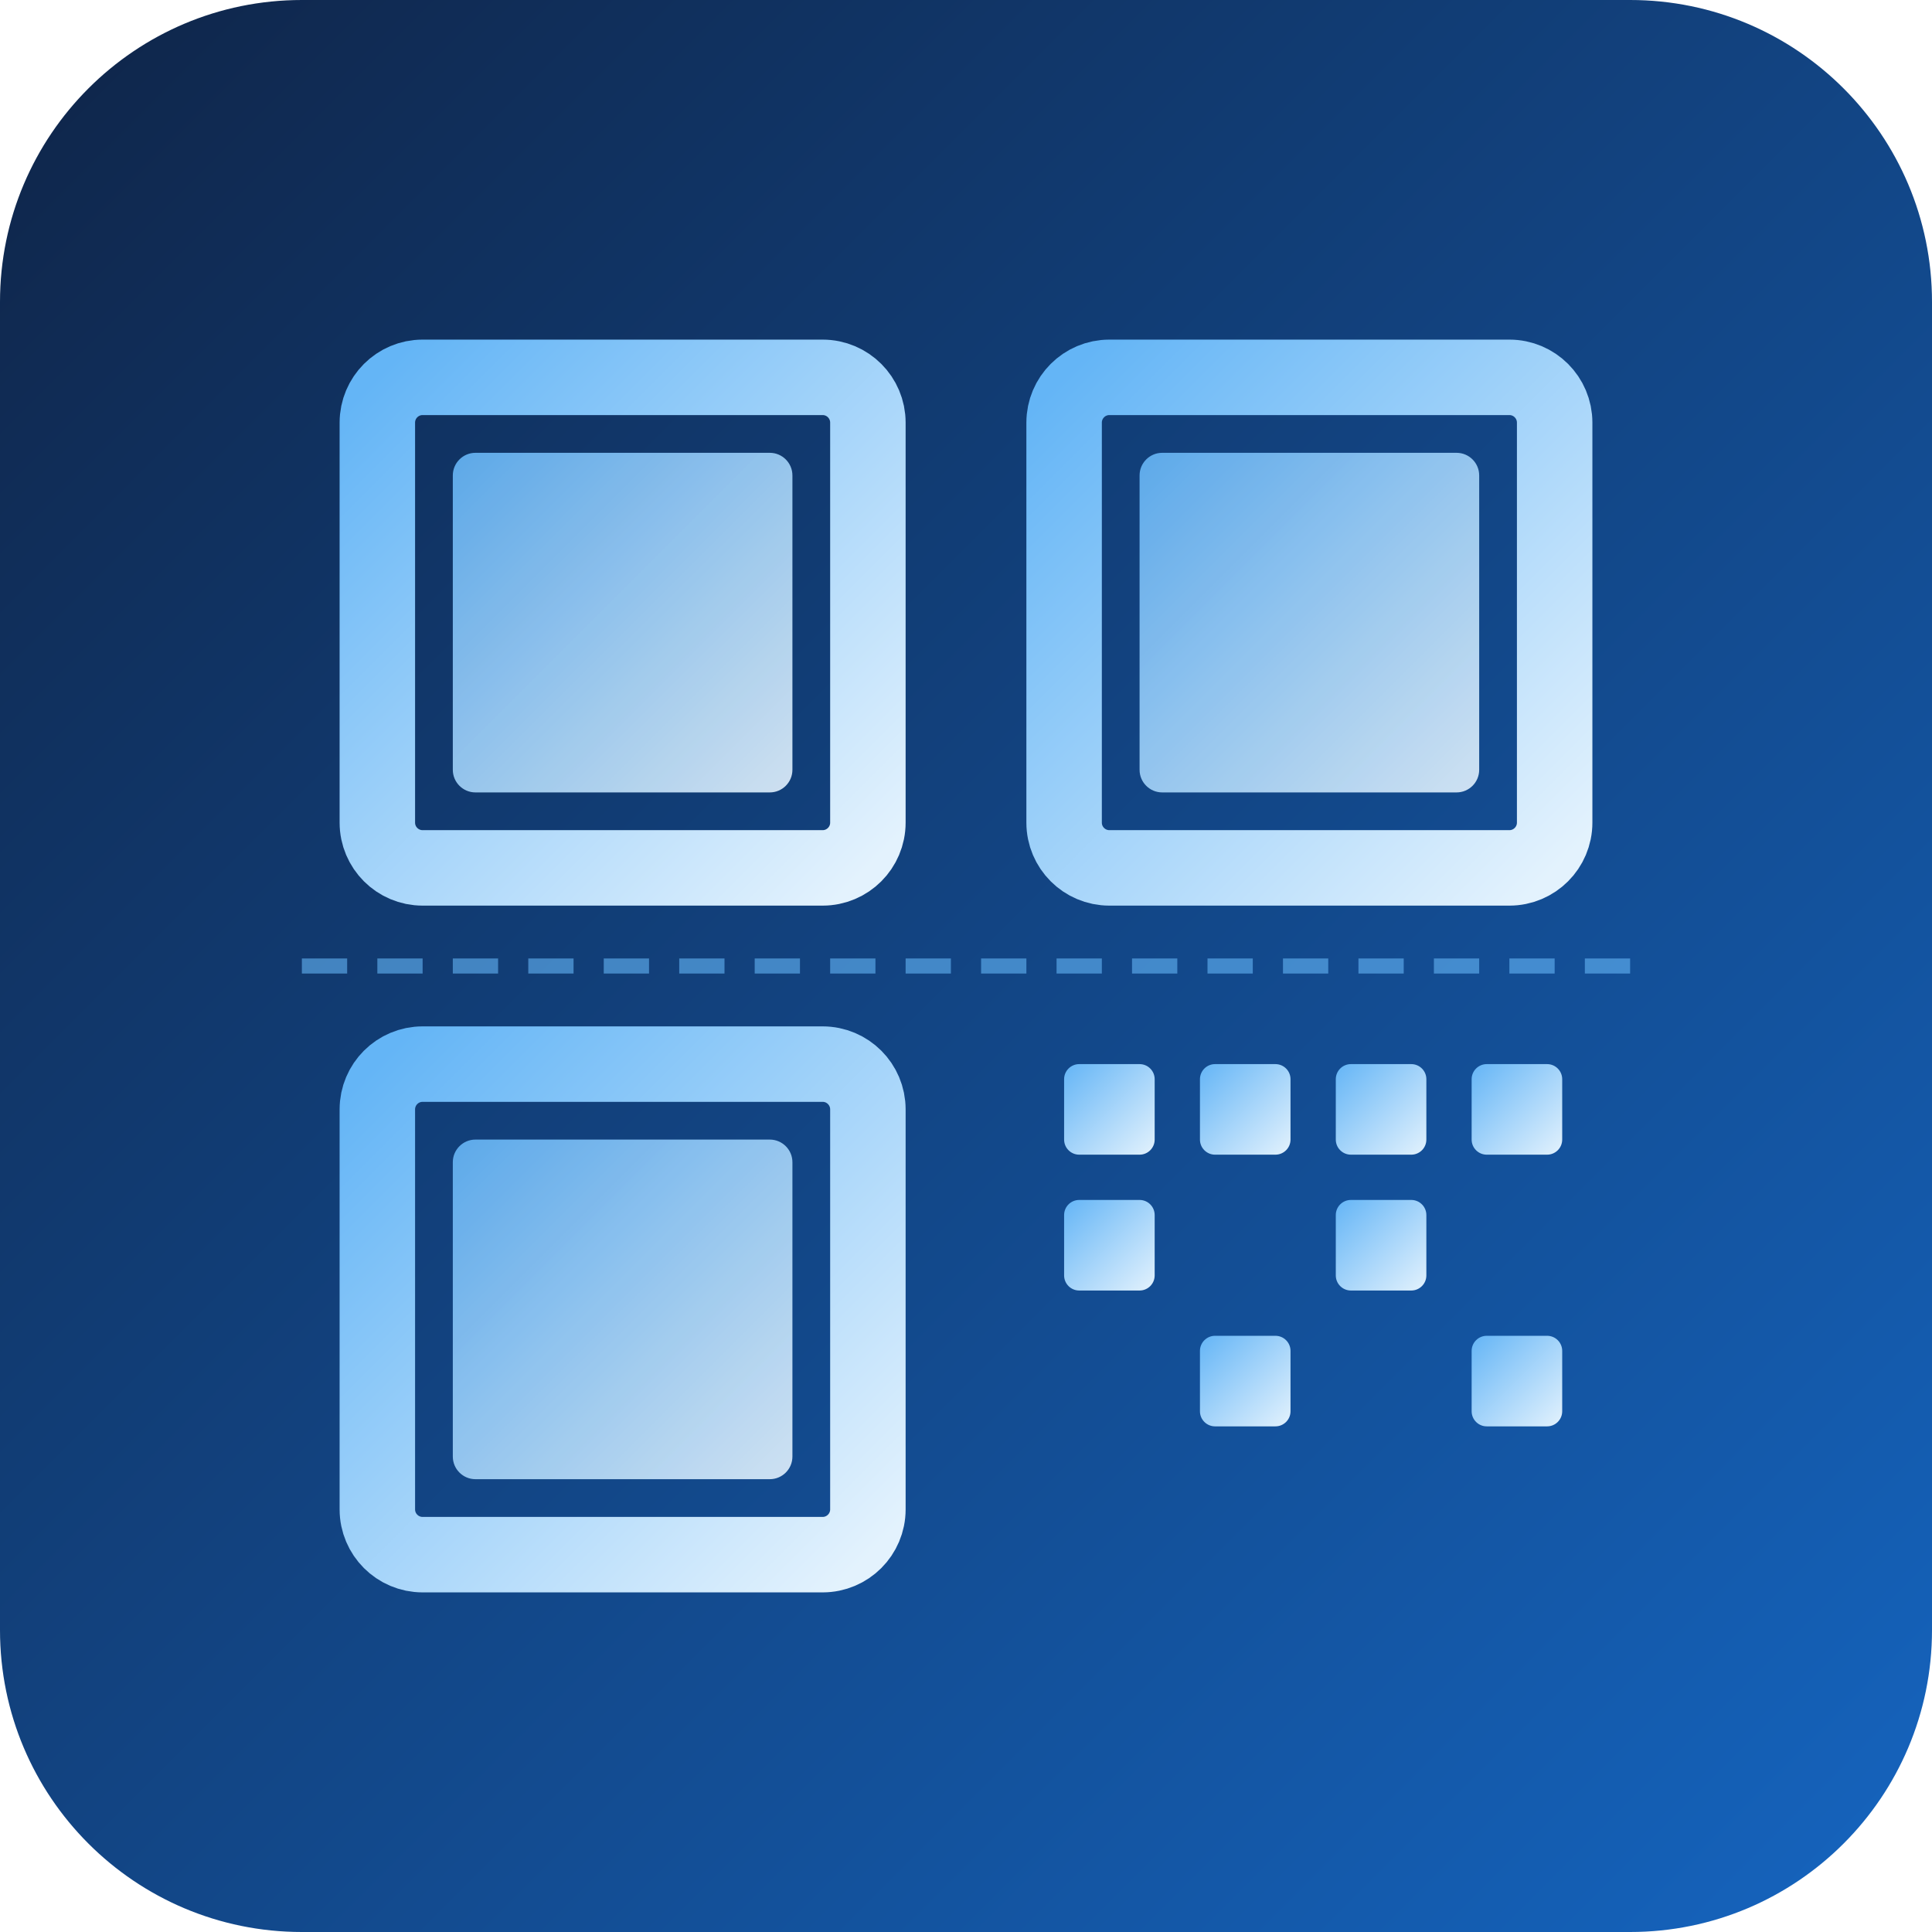
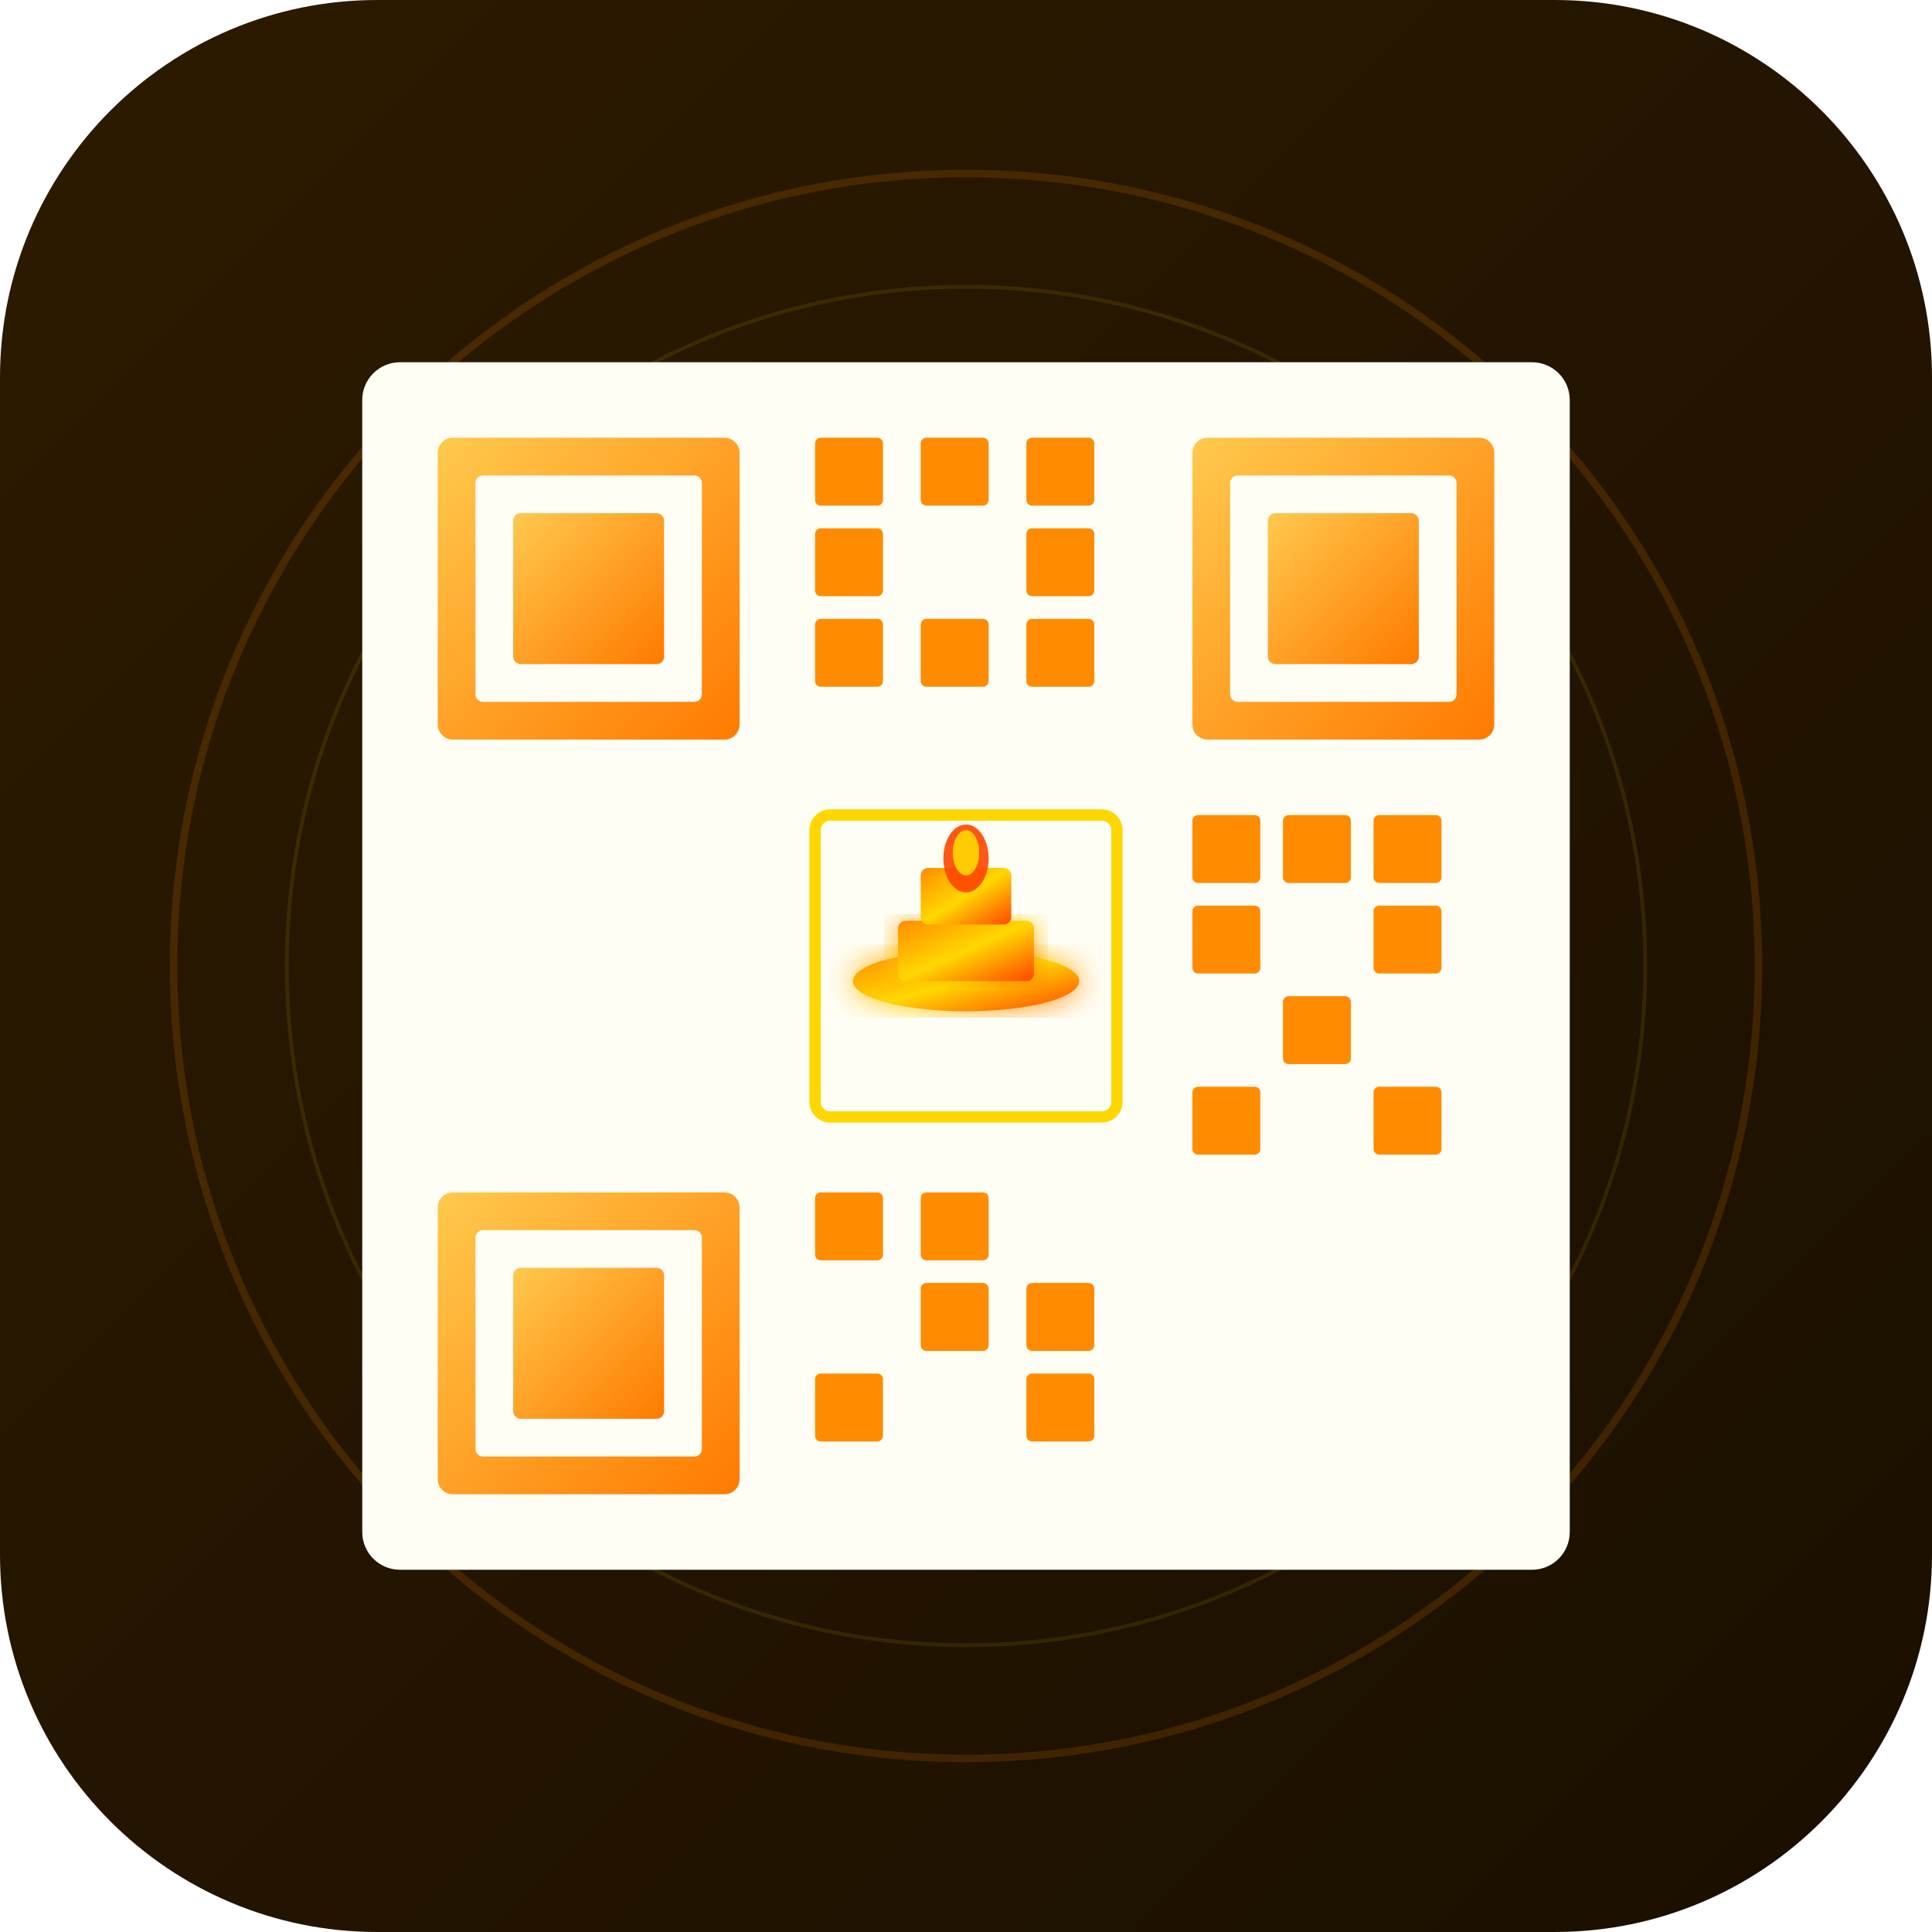
- <svg xmlns="http://www.w3.org/2000/svg" viewBox="0 0 512 512">
+ <svg xmlns="http://www.w3.org/2000/svg" viewBox="0 0 1024 1024">
  <defs>
-     <linearGradient id="bg" x1="0" y1="0" x2="1" y2="1">
-       <stop offset="0%" stop-color="#0F2447" />
-       <stop offset="100%" stop-color="#1565C0" />
+     <linearGradient id="bg1" x1="0%" y1="0%" x2="100%" y2="100%">
+       <stop offset="0%" stop-color="#2D1B00" />
+       <stop offset="100%" stop-color="#1A0F00" />
    </linearGradient>
-     <linearGradient id="qr" x1="0" y1="0" x2="1" y2="1">
-       <stop offset="0%" stop-color="#64B5F6" />
-       <stop offset="100%" stop-color="#E3F2FD" />
+     <linearGradient id="forgeGrad" x1="0%" y1="0%" x2="100%" y2="100%">
+       <stop offset="0%" stop-color="#FF8C00" />
+       <stop offset="50%" stop-color="#FFD700" />
+       <stop offset="100%" stop-color="#FF4500" />
    </linearGradient>
+     <linearGradient id="qrGrad" x1="0%" y1="0%" x2="100%" y2="100%">
+       <stop offset="0%" stop-color="#FFC94D" />
+       <stop offset="100%" stop-color="#FF7A00" />
+     </linearGradient>
+     <filter id="glow1">
+       <feGaussianBlur stdDeviation="8" result="blur" />
+       <feMerge>
+         <feMergeNode in="blur" />
+         <feMergeNode in="SourceGraphic" />
+       </feMerge>
+     </filter>
  </defs>
-   <rect width="512" height="512" rx="80" fill="url(#bg)" />
-   <rect x="100" y="100" width="130" height="130" rx="12" fill="none" stroke="url(#qr)" stroke-width="20" />
-   <rect x="120" y="120" width="90" height="90" rx="6" fill="url(#qr)" opacity="0.9" />
-   <rect x="282" y="100" width="130" height="130" rx="12" fill="none" stroke="url(#qr)" stroke-width="20" />
-   <rect x="302" y="120" width="90" height="90" rx="6" fill="url(#qr)" opacity="0.9" />
-   <rect x="100" y="282" width="130" height="130" rx="12" fill="none" stroke="url(#qr)" stroke-width="20" />
-   <rect x="120" y="302" width="90" height="90" rx="6" fill="url(#qr)" opacity="0.9" />
-   <rect x="282" y="282" width="24" height="24" rx="4" fill="url(#qr)" />
-   <rect x="318" y="282" width="24" height="24" rx="4" fill="url(#qr)" />
-   <rect x="354" y="282" width="24" height="24" rx="4" fill="url(#qr)" />
-   <rect x="282" y="318" width="24" height="24" rx="4" fill="url(#qr)" />
-   <rect x="354" y="318" width="24" height="24" rx="4" fill="url(#qr)" />
-   <rect x="318" y="354" width="24" height="24" rx="4" fill="url(#qr)" />
-   <rect x="390" y="282" width="24" height="24" rx="4" fill="url(#qr)" />
-   <rect x="390" y="354" width="24" height="24" rx="4" fill="url(#qr)" />
-   <line x1="80" y1="256" x2="432" y2="256" stroke="#64B5F6" stroke-width="4" stroke-dasharray="12,8" opacity="0.6" />
+   <rect width="1024" height="1024" rx="200" fill="url(#bg1)" />
+   <circle cx="512" cy="512" r="420" fill="none" stroke="#FF8C00" stroke-width="4" opacity="0.15" />
+   <circle cx="512" cy="512" r="360" fill="none" stroke="#FFD700" stroke-width="2" opacity="0.10" />
+   <rect x="192" y="192" width="640" height="640" rx="20" fill="#FFFEF5" />
+   <rect x="232" y="232" width="160" height="160" rx="8" fill="url(#qrGrad)" />
+   <rect x="252" y="252" width="120" height="120" rx="4" fill="#FFFEF5" />
+   <rect x="272" y="272" width="80" height="80" rx="4" fill="url(#qrGrad)" />
+   <rect x="632" y="232" width="160" height="160" rx="8" fill="url(#qrGrad)" />
+   <rect x="652" y="252" width="120" height="120" rx="4" fill="#FFFEF5" />
+   <rect x="672" y="272" width="80" height="80" rx="4" fill="url(#qrGrad)" />
+   <rect x="232" y="632" width="160" height="160" rx="8" fill="url(#qrGrad)" />
+   <rect x="252" y="652" width="120" height="120" rx="4" fill="#FFFEF5" />
+   <rect x="272" y="672" width="80" height="80" rx="4" fill="url(#qrGrad)" />
+   <rect x="432" y="232" width="36" height="36" rx="3" fill="#FF8C00" />
+   <rect x="488" y="232" width="36" height="36" rx="3" fill="#FF8C00" />
+   <rect x="544" y="232" width="36" height="36" rx="3" fill="#FF8C00" />
+   <rect x="432" y="280" width="36" height="36" rx="3" fill="#FF8C00" />
+   <rect x="544" y="280" width="36" height="36" rx="3" fill="#FF8C00" />
+   <rect x="432" y="328" width="36" height="36" rx="3" fill="#FF8C00" />
+   <rect x="488" y="328" width="36" height="36" rx="3" fill="#FF8C00" />
+   <rect x="544" y="328" width="36" height="36" rx="3" fill="#FF8C00" />
+   <rect x="432" y="432" width="160" height="160" rx="8" fill="none" stroke="#FFD700" stroke-width="6" />
+   <ellipse cx="512" cy="520" rx="60" ry="16" fill="url(#forgeGrad)" filter="url(#glow1)" />
+   <rect x="476" y="488" width="72" height="32" rx="4" fill="url(#forgeGrad)" filter="url(#glow1)" />
+   <rect x="488" y="460" width="48" height="30" rx="4" fill="url(#forgeGrad)" />
+   <ellipse cx="512" cy="455" rx="12" ry="18" fill="#FF4500" opacity="0.9" />
+   <ellipse cx="512" cy="452" rx="7" ry="12" fill="#FFD700" opacity="0.9" />
+   <rect x="432" y="632" width="36" height="36" rx="3" fill="#FF8C00" />
+   <rect x="488" y="632" width="36" height="36" rx="3" fill="#FF8C00" />
+   <rect x="544" y="680" width="36" height="36" rx="3" fill="#FF8C00" />
+   <rect x="488" y="680" width="36" height="36" rx="3" fill="#FF8C00" />
+   <rect x="432" y="728" width="36" height="36" rx="3" fill="#FF8C00" />
+   <rect x="544" y="728" width="36" height="36" rx="3" fill="#FF8C00" />
+   <rect x="632" y="432" width="36" height="36" rx="3" fill="#FF8C00" />
+   <rect x="680" y="432" width="36" height="36" rx="3" fill="#FF8C00" />
+   <rect x="728" y="432" width="36" height="36" rx="3" fill="#FF8C00" />
+   <rect x="632" y="480" width="36" height="36" rx="3" fill="#FF8C00" />
+   <rect x="728" y="480" width="36" height="36" rx="3" fill="#FF8C00" />
+   <rect x="680" y="528" width="36" height="36" rx="3" fill="#FF8C00" />
+   <rect x="632" y="576" width="36" height="36" rx="3" fill="#FF8C00" />
+   <rect x="728" y="576" width="36" height="36" rx="3" fill="#FF8C00" />
</svg>
